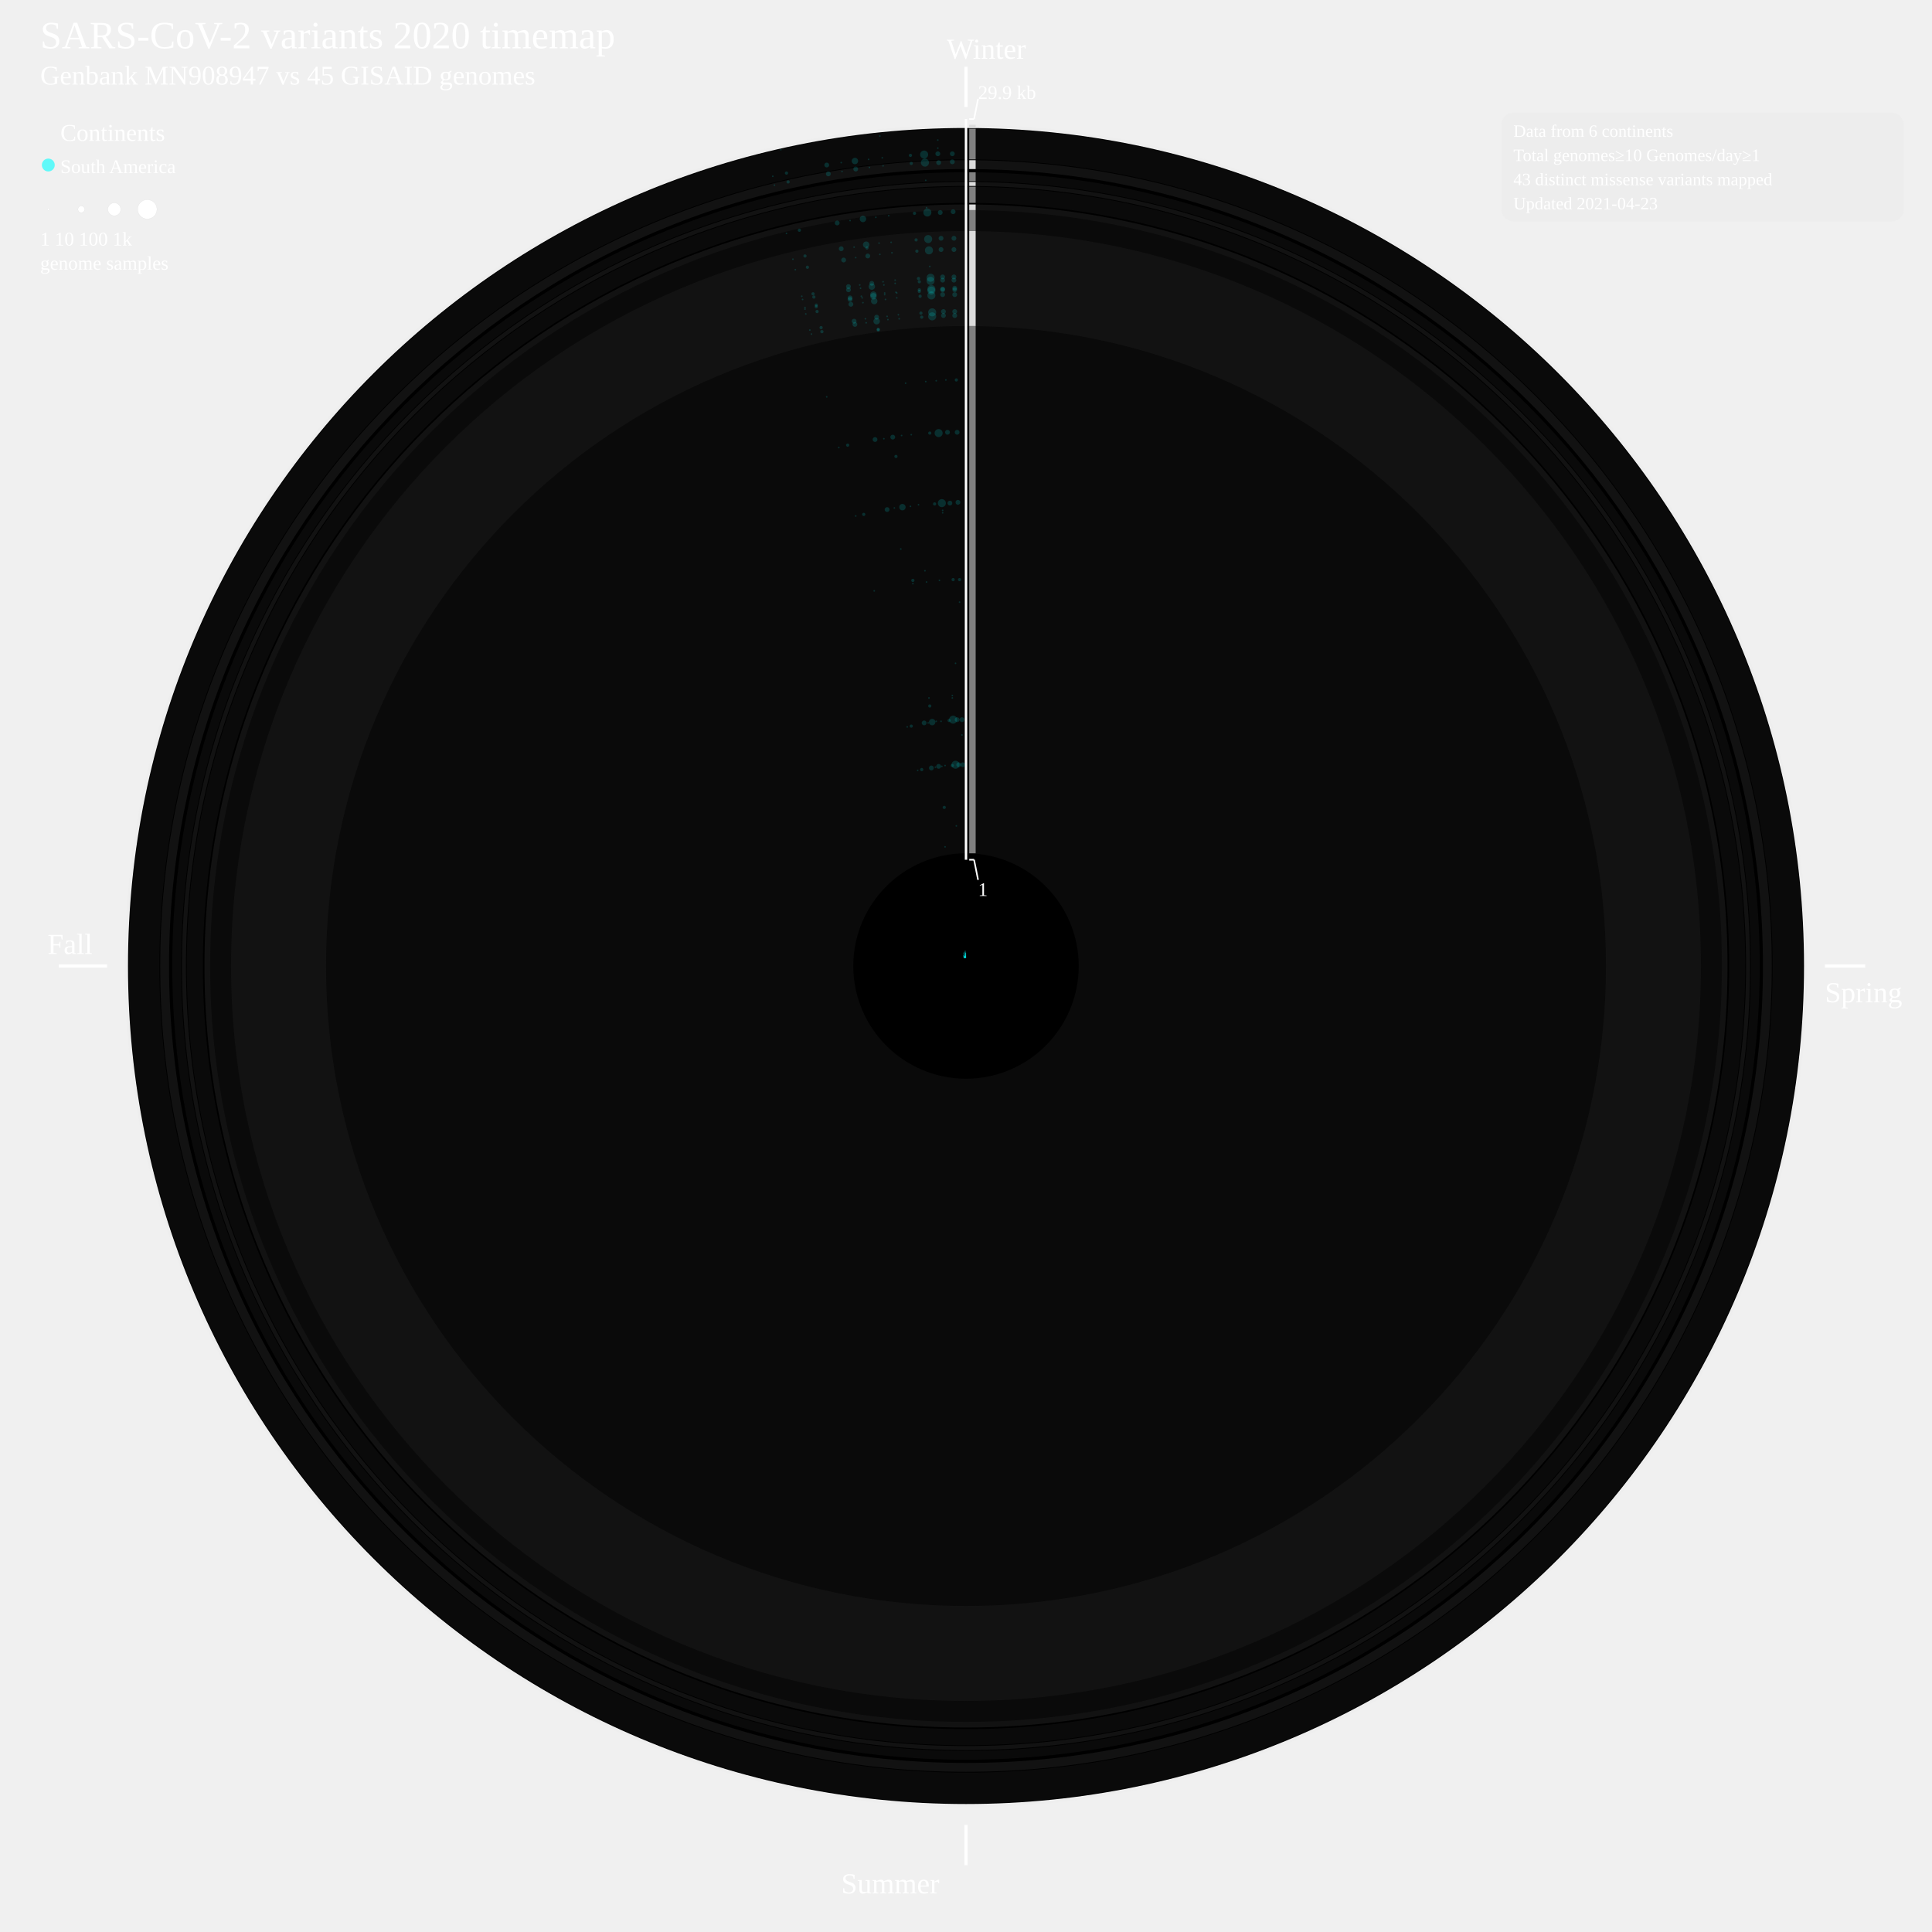
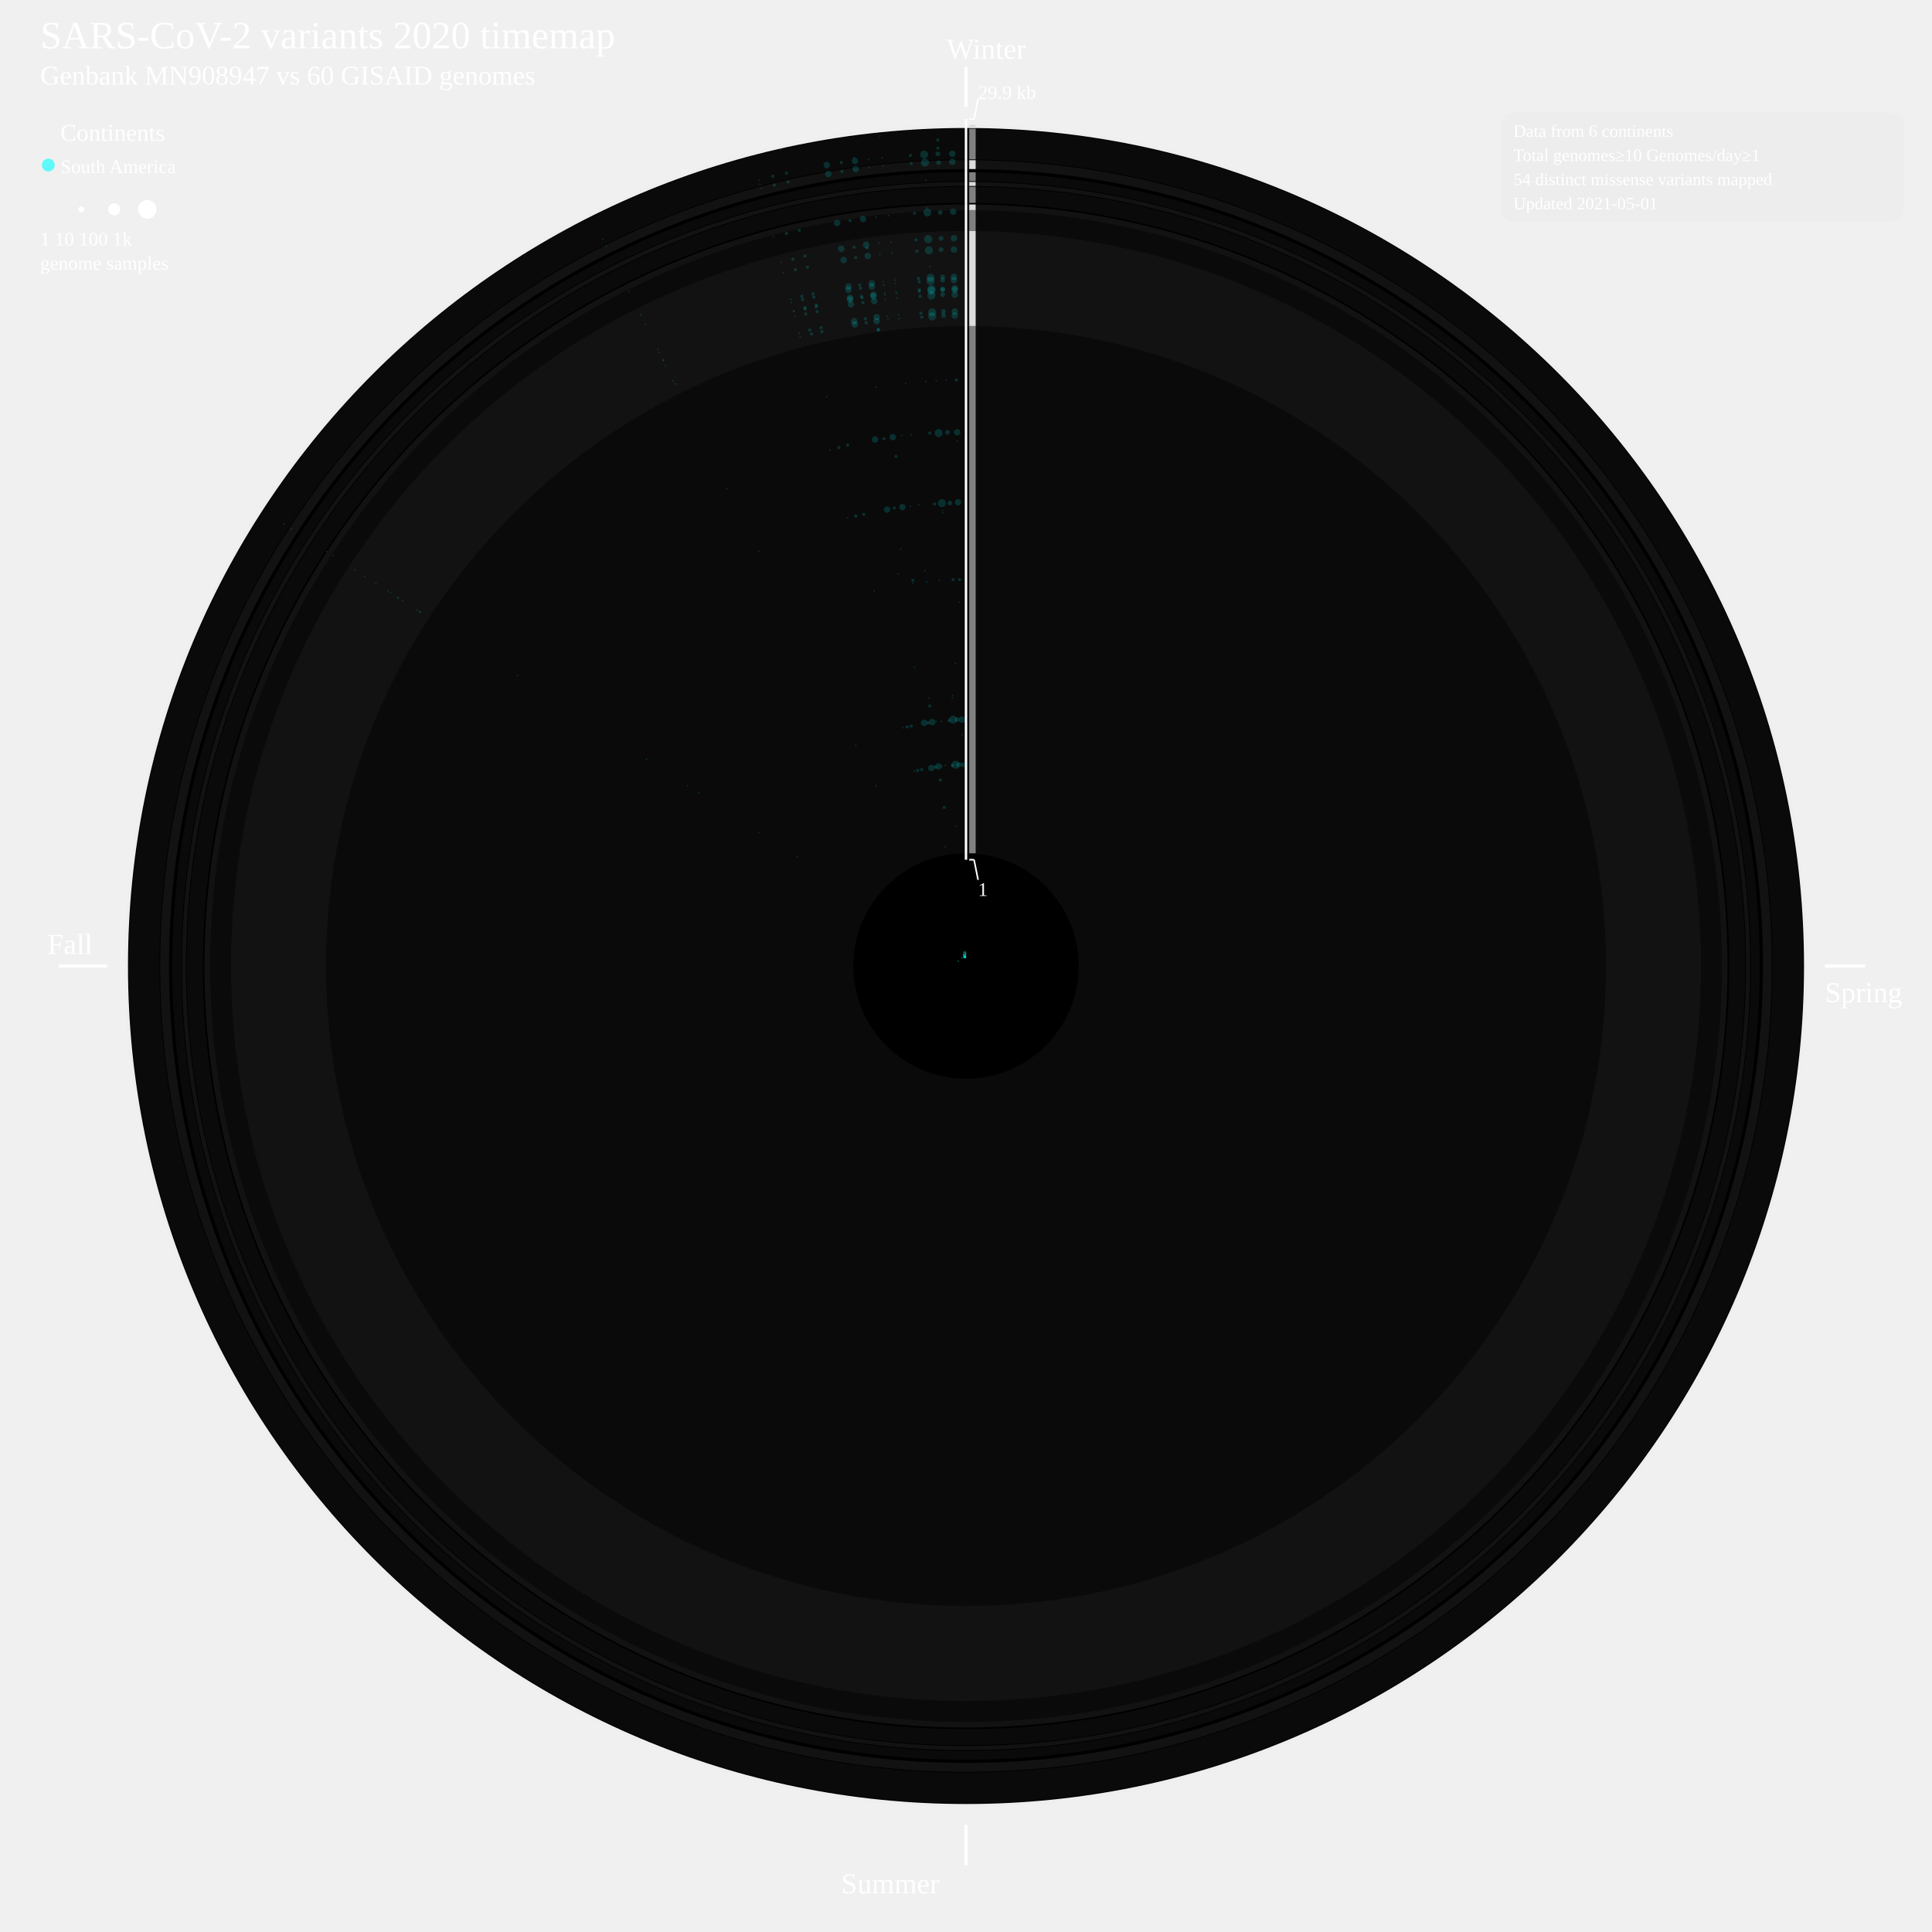
<svg xmlns="http://www.w3.org/2000/svg" width="2400" height="2400" style="background-color:black">
  <defs>
    <style type="text/css">
	.sb {
	stroke-width:0.8;
	stroke-opacity:50%;
	}
	.cv {
	stroke: none;
	fill-opacity:0.15;
	}
	a:link, a:visited {
	cursor: pointer;
	}
	a:hover, a:active {
	outline: dotted 2px yellow;
	}
	g:hover, g:active {
	outline: dotted 2px yellow;
	}
	</style>
  </defs>
  <circle cx="1200" cy="1200" r="1045" style="fill:gainsboro;stroke:black;stroke-width:0;fill-opacity:0.085;" />
  <circle cx="1200" cy="1200" r="1041" style="fill:black;stroke:black;stroke-width:0;fill-opacity:1;" />
  <circle cx="1200" cy="1200" r="1040" style="fill:grey;stroke:black;stroke-width:0;fill-opacity:0.085;" />
  <circle cx="1200" cy="1200" r="1002" style="fill:black;stroke:black;stroke-width:0;fill-opacity:1;" />
  <circle cx="1200" cy="1200" r="1001" style="fill:gainsboro;stroke:black;stroke-width:0;fill-opacity:0.085;" />
  <circle cx="1200" cy="1200" r="990" style="fill:black;stroke:black;stroke-width:0;fill-opacity:1;" />
  <circle cx="1200" cy="1200" r="986" style="fill:grey;stroke:black;stroke-width:0;fill-opacity:0.085;" />
  <circle cx="1200" cy="1200" r="975" style="fill:black;stroke:black;stroke-width:0;fill-opacity:1;" />
  <circle cx="1200" cy="1200" r="974" style="fill:gainsboro;stroke:black;stroke-width:0;fill-opacity:0.085;" />
  <circle cx="1200" cy="1200" r="969" style="fill:black;stroke:black;stroke-width:0;fill-opacity:1;" />
  <circle cx="1200" cy="1200" r="968" style="fill:grey;stroke:black;stroke-width:0;fill-opacity:0.085;" />
  <circle cx="1200" cy="1200" r="948" style="fill:black;stroke:black;stroke-width:0;fill-opacity:1;" />
  <circle cx="1200" cy="1200" r="946" style="fill:gainsboro;stroke:black;stroke-width:0;fill-opacity:0.085;" />
  <circle cx="1200" cy="1200" r="939" style="fill:black;stroke:black;stroke-width:0;fill-opacity:1;" />
  <circle cx="1200" cy="1200" r="939" style="fill:grey;stroke:black;stroke-width:0;fill-opacity:0.085;" />
  <circle cx="1200" cy="1200" r="913" style="fill:black;stroke:black;stroke-width:0;fill-opacity:1;" />
  <circle cx="1200" cy="1200" r="913" style="fill:gainsboro;stroke:black;stroke-width:0;fill-opacity:0.085;" />
  <circle cx="1200" cy="1200" r="795" style="fill:black;stroke:black;stroke-width:0;fill-opacity:1;" />
  <circle cx="1200" cy="1200" r="795" style="fill:grey;stroke:black;stroke-width:0;fill-opacity:0.085;" />
  <circle cx="1200" cy="1200" r="140" style="fill:black;stroke:black;stroke-width:0;fill-opacity:1;" />
  <a href="https://bcgsc.github.io/SARS2/">
    <text font-size="4.0em" x="50" y="60" fill="white">SARS-CoV-2 variants 2020 timemap</text>
  </a>
-   <text font-size="2.8em" x="50" y="105" fill="white">Genbank MN908947 vs 45 GISAID genomes</text>
+   <text font-size="2.8em" x="50" y="105" fill="white">Genbank MN908947 vs 60 GISAID genomes</text>
  <line x1="1200" y1="82.938" x2="1200" y2="132.938" style="stroke:white;stroke-width:4" />
  <text font-size="3.0em" x="1176" y="72.938" fill="white">Winter</text>
  <line x1="2267" y1="1200" x2="2317" y2="1200" style="stroke:white;stroke-width:4" />
  <text font-size="3.0em" x="2267" y="1245" fill="white">Spring</text>
  <line x1="1200" y1="2267" x2="1200" y2="2317" style="stroke:white;stroke-width:4" />
  <text font-size="3.0em" x="1045" y="2352" fill="white">Summer</text>
  <line x1="133" y1="1200" x2="73" y2="1200" style="stroke:white;stroke-width:4" />
  <text font-size="3.0em" x="59" y="1185" fill="white">Fall</text>
  <g>
    <line x1="1208" y1="1060" x2="1208" y2="405" style="stroke:grey;stroke-width:8" />
  </g>
  <g>
    <line x1="1208" y1="405" x2="1208" y2="287" style="stroke:gainsboro;stroke-width:8" />
  </g>
  <g>
    <line x1="1208" y1="287" x2="1208" y2="261" style="stroke:grey;stroke-width:8" />
  </g>
  <g>
    <line x1="1208" y1="261" x2="1208" y2="254" style="stroke:gainsboro;stroke-width:8" />
  </g>
  <g>
    <line x1="1208" y1="252" x2="1208" y2="232" style="stroke:grey;stroke-width:8" />
  </g>
  <g>
    <line x1="1208" y1="231" x2="1208" y2="226" style="stroke:gainsboro;stroke-width:8" />
  </g>
  <g>
    <line x1="1208" y1="225" x2="1208" y2="214" style="stroke:grey;stroke-width:8" />
  </g>
  <g>
    <line x1="1208" y1="210" x2="1208" y2="199" style="stroke:gainsboro;stroke-width:8" />
  </g>
  <g>
    <line x1="1208" y1="198" x2="1208" y2="160" style="stroke:grey;stroke-width:8" />
  </g>
  <g>
    <line x1="1208" y1="159" x2="1208" y2="155" style="stroke:gainsboro;stroke-width:8" />
  </g>
  <line x1="1200" y1="147.938" x2="1200" y2="1068" style="stroke:white;stroke-width:3" />
  <line x1="1204" y1="147.938" x2="1210" y2="147.938" style="stroke:white;stroke-width:2" />
  <line x1="1210" y1="147.938" x2="1215" y2="122.938" style="stroke:white;stroke-width:2" />
  <line x1="1204" y1="1068" x2="1210" y2="1068" style="stroke:white;stroke-width:2" />
  <line x1="1210" y1="1068" x2="1215" y2="1093" style="stroke:white;stroke-width:2" />
  <text font-size="2.0em" x="1215" y="122.938" fill="white">29.9 kb</text>
  <text font-size="2.0em" x="1215" y="1113" fill="white">1</text>
  <text font-size="2.5em" x="75" y="175" fill="white">Continents</text>
  <circle cx="60" cy="205" r="8" style="fill:cyan;stroke:black;stroke-width:0;fill-opacity:0.6;" />
  <text font-size="2.0em" x="75" y="215" fill="white">South America</text>
  <circle cx="60" cy="260" r="1.204" style="fill:white;stroke:lightgrey;stroke-width:0.2;" />
  <circle cx="101" cy="260" r="4.166" style="fill:white;stroke:lightgrey;stroke-width:0.2;" />
  <circle cx="142" cy="260" r="8.017" style="fill:white;stroke:lightgrey;stroke-width:0.2;" />
  <circle cx="183" cy="260" r="12.002" style="fill:white;stroke:lightgrey;stroke-width:0.2;" />
  <text font-size="2.0em" x="50" y="305" fill="white">1      10        100        1k</text>
  <text font-size="2.0em" x="50" y="335" fill="white">genome samples</text>
  <g>
-     <line x1="1197.6" y1="1190.3" x2="1197.0" y2="1187.9" style="stroke:cyan;" class="sb" />
-   </g>
-   <g>
-     <circle cx="1140" cy="957" r="1" style="fill:cyan;" class="cv" />
-   </g>
-   <g>
-     <circle cx="1127" cy="903" r="1" style="fill:cyan;" class="cv" />
+     <line x1="1191.6" y1="1194.6" x2="1189.6" y2="1193.3" style="stroke:cyan;" class="sb" />
+   </g>
+   <g>
+     <circle cx="990" cy="1064" r="1" style="fill:cyan;" class="cv" />
+   </g>
+   <g>
+     <circle cx="943" cy="1034" r="1" style="fill:cyan;" class="cv" />
+   </g>
+   <g>
+     <circle cx="868" cy="985" r="1" style="fill:cyan;" class="cv" />
+   </g>
+   <g>
+     <circle cx="854" cy="976" r="1" style="fill:cyan;" class="cv" />
+   </g>
+   <g>
+     <circle cx="803" cy="943" r="1" style="fill:cyan;" class="cv" />
+   </g>
+   <g>
+     <circle cx="643" cy="839" r="1" style="fill:cyan;" class="cv" />
+   </g>
+   <g>
+     <circle cx="522" cy="760" r="1" style="fill:cyan;" class="cv" />
+   </g>
+   <g>
+     <circle cx="521" cy="760" r="1" style="fill:cyan;" class="cv" />
+   </g>
+   <g>
+     <circle cx="518" cy="758" r="1" style="fill:cyan;" class="cv" />
+   </g>
+   <g>
+     <circle cx="500" cy="746" r="1" style="fill:cyan;" class="cv" />
+   </g>
+   <g>
+     <circle cx="495" cy="743" r="1" style="fill:cyan;" class="cv" />
+   </g>
+   <g>
+     <circle cx="494" cy="742" r="1" style="fill:cyan;" class="cv" />
+   </g>
+   <g>
+     <circle cx="485" cy="736" r="1" style="fill:cyan;" class="cv" />
+   </g>
+   <g>
+     <circle cx="482" cy="734" r="1" style="fill:cyan;" class="cv" />
+   </g>
+   <g>
+     <circle cx="467" cy="725" r="1" style="fill:cyan;" class="cv" />
+   </g>
+   <g>
+     <circle cx="453" cy="716" r="1" style="fill:cyan;" class="cv" />
+   </g>
+   <g>
+     <circle cx="441" cy="708" r="1" style="fill:cyan;" class="cv" />
+   </g>
+   <g>
+     <circle cx="414" cy="690" r="1" style="fill:cyan;" class="cv" />
+   </g>
+   <g>
+     <circle cx="406" cy="685" r="1" style="fill:cyan;" class="cv" />
+   </g>
+   <g>
+     <circle cx="362" cy="657" r="1" style="fill:cyan;" class="cv" />
+   </g>
+   <g>
+     <circle cx="353" cy="651" r="1" style="fill:cyan;" class="cv" />
+   </g>
+   <g>
+     <line x1="1195.5" y1="1191.1" x2="1194.5" y2="1188.9" style="stroke:cyan;" class="sb" />
+   </g>
+   <g>
+     <circle cx="1088" cy="976" r="1" style="fill:cyan;" class="cv" />
+   </g>
+   <g>
+     <circle cx="1063" cy="926" r="1" style="fill:cyan;" class="cv" />
+   </g>
+   <g>
+     <circle cx="943" cy="685" r="1" style="fill:cyan;" class="cv" />
+   </g>
+   <g>
+     <circle cx="903" cy="607" r="1" style="fill:cyan;" class="cv" />
+   </g>
+   <g>
+     <circle cx="839" cy="477" r="1" style="fill:cyan;" class="cv" />
+   </g>
+   <g>
+     <circle cx="836" cy="473" r="1" style="fill:cyan;" class="cv" />
+   </g>
+   <g>
+     <circle cx="827" cy="454" r="1" style="fill:cyan;" class="cv" />
+   </g>
+   <g>
+     <circle cx="824" cy="448" r="1" style="fill:cyan;" class="cv" />
+   </g>
+   <g>
+     <circle cx="824" cy="447" r="1" style="fill:cyan;" class="cv" />
+   </g>
+   <g>
+     <circle cx="819" cy="438" r="1" style="fill:cyan;" class="cv" />
+   </g>
+   <g>
+     <circle cx="817" cy="434" r="1" style="fill:cyan;" class="cv" />
+   </g>
+   <g>
+     <circle cx="802" cy="403" r="1" style="fill:cyan;" class="cv" />
+   </g>
+   <g>
+     <circle cx="796" cy="391" r="1" style="fill:cyan;" class="cv" />
+   </g>
+   <g>
+     <circle cx="781" cy="362" r="1" style="fill:cyan;" class="cv" />
+   </g>
+   <g>
+     <circle cx="753" cy="306" r="1" style="fill:cyan;" class="cv" />
+   </g>
+   <g>
+     <circle cx="749" cy="297" r="1" style="fill:cyan;" class="cv" />
+   </g>
+   <g>
+     <line x1="1197.5" y1="1190.3" x2="1196.8" y2="1188.0" style="stroke:cyan;" class="sb" />
+   </g>
+   <g>
+     <circle cx="1136" cy="958" r="1" style="fill:cyan;" class="cv" />
+   </g>
+   <g>
+     <circle cx="1122" cy="904" r="1" style="fill:cyan;" class="cv" />
+   </g>
+   <g>
+     <circle cx="1053" cy="643" r="1" style="fill:cyan;" class="cv" />
+   </g>
+   <g>
+     <circle cx="1031" cy="559" r="1" style="fill:cyan;" class="cv" />
+   </g>
+   <g>
+     <circle cx="994" cy="418" r="1" style="fill:cyan;" class="cv" />
+   </g>
+   <g>
+     <circle cx="993" cy="414" r="1" style="fill:cyan;" class="cv" />
+   </g>
+   <g>
+     <circle cx="988" cy="393" r="1" style="fill:cyan;" class="cv" />
+   </g>
+   <g>
+     <circle cx="986" cy="387" r="1" style="fill:cyan;" class="cv" />
+   </g>
+   <g>
+     <circle cx="986" cy="386" r="1" style="fill:cyan;" class="cv" />
+   </g>
+   <g>
+     <circle cx="983" cy="376" r="1" style="fill:cyan;" class="cv" />
+   </g>
+   <g>
+     <circle cx="982" cy="372" r="1" style="fill:cyan;" class="cv" />
+   </g>
+   <g>
+     <circle cx="973" cy="339" r="1" style="fill:cyan;" class="cv" />
+   </g>
+   <g>
+     <circle cx="970" cy="326" r="1" style="fill:cyan;" class="cv" />
+   </g>
+   <g>
+     <circle cx="961" cy="294" r="1" style="fill:cyan;" class="cv" />
+   </g>
+   <g>
+     <circle cx="946" cy="234" r="1" style="fill:cyan;" class="cv" />
+   </g>
+   <g>
+     <circle cx="944" cy="229" r="1" style="fill:cyan;" class="cv" />
+   </g>
+   <g>
+     <circle cx="943" cy="224" r="1" style="fill:cyan;" class="cv" />
+   </g>
+   <g>
+     <line x1="1197.6" y1="1190.3" x2="1196.5" y2="1185.6" style="stroke:cyan;" class="sb" />
+   </g>
+   <g>
+     <circle cx="1140" cy="957" r="2" style="fill:cyan;" class="cv" />
+   </g>
+   <g>
+     <circle cx="1127" cy="903" r="2" style="fill:cyan;" class="cv" />
  </g>
  <g>
    <circle cx="1086" cy="734" r="1" style="fill:cyan;" class="cv" />
  </g>
  <g>
-     <circle cx="1063" cy="641" r="1" style="fill:cyan;" class="cv" />
-   </g>
-   <g>
-     <circle cx="1042" cy="556" r="1" style="fill:cyan;" class="cv" />
+     <circle cx="1063" cy="641" r="2" style="fill:cyan;" class="cv" />
+   </g>
+   <g>
+     <circle cx="1042" cy="556" r="2" style="fill:cyan;" class="cv" />
  </g>
  <g>
    <circle cx="1027" cy="493" r="1" style="fill:cyan;" class="cv" />
  </g>
  <g>
-     <circle cx="1008" cy="415" r="1" style="fill:cyan;" class="cv" />
-   </g>
-   <g>
-     <circle cx="1006" cy="410" r="1" style="fill:cyan;" class="cv" />
-   </g>
-   <g>
-     <circle cx="1001" cy="390" r="1" style="fill:cyan;" class="cv" />
-   </g>
-   <g>
-     <circle cx="1000" cy="384" r="1" style="fill:cyan;" class="cv" />
-   </g>
-   <g>
-     <circle cx="1000" cy="382" r="1" style="fill:cyan;" class="cv" />
-   </g>
-   <g>
-     <circle cx="997" cy="372" r="1" style="fill:cyan;" class="cv" />
-   </g>
-   <g>
-     <circle cx="996" cy="368" r="1" style="fill:cyan;" class="cv" />
-   </g>
-   <g>
-     <circle cx="988" cy="335" r="1" style="fill:cyan;" class="cv" />
-   </g>
-   <g>
-     <circle cx="985" cy="322" r="1" style="fill:cyan;" class="cv" />
-   </g>
-   <g>
-     <circle cx="977" cy="290" r="1" style="fill:cyan;" class="cv" />
-   </g>
-   <g>
-     <circle cx="962" cy="230" r="1" style="fill:cyan;" class="cv" />
-   </g>
-   <g>
-     <circle cx="960" cy="219" r="1" style="fill:cyan;" class="cv" />
-   </g>
-   <g>
-     <line x1="1197.8" y1="1190.2" x2="1196.9" y2="1186.5" style="stroke:cyan;" class="sb" />
+     <circle cx="1008" cy="415" r="2" style="fill:cyan;" class="cv" />
+   </g>
+   <g>
+     <circle cx="1006" cy="410" r="2" style="fill:cyan;" class="cv" />
+   </g>
+   <g>
+     <circle cx="1001" cy="390" r="2" style="fill:cyan;" class="cv" />
+   </g>
+   <g>
+     <circle cx="1000" cy="384" r="2" style="fill:cyan;" class="cv" />
+   </g>
+   <g>
+     <circle cx="1000" cy="382" r="2" style="fill:cyan;" class="cv" />
+   </g>
+   <g>
+     <circle cx="997" cy="372" r="2" style="fill:cyan;" class="cv" />
+   </g>
+   <g>
+     <circle cx="996" cy="368" r="2" style="fill:cyan;" class="cv" />
+   </g>
+   <g>
+     <circle cx="988" cy="335" r="2" style="fill:cyan;" class="cv" />
+   </g>
+   <g>
+     <circle cx="985" cy="322" r="2" style="fill:cyan;" class="cv" />
+   </g>
+   <g>
+     <circle cx="977" cy="290" r="2" style="fill:cyan;" class="cv" />
+   </g>
+   <g>
+     <circle cx="962" cy="230" r="2" style="fill:cyan;" class="cv" />
+   </g>
+   <g>
+     <circle cx="960" cy="219" r="2" style="fill:cyan;" class="cv" />
+   </g>
+   <g>
+     <line x1="1197.8" y1="1190.2" x2="1196.7" y2="1185.6" style="stroke:cyan;" class="sb" />
  </g>
  <g>
    <circle cx="1145" cy="956" r="2" style="fill:cyan;" class="cv" />
  </g>
  <g>
    <circle cx="1132" cy="902" r="2" style="fill:cyan;" class="cv" />
  </g>
  <g>
    <circle cx="1073" cy="639" r="2" style="fill:cyan;" class="cv" />
  </g>
  <g>
    <circle cx="1053" cy="553" r="2" style="fill:cyan;" class="cv" />
  </g>
  <g>
    <circle cx="1021" cy="412" r="2" style="fill:cyan;" class="cv" />
  </g>
  <g>
    <circle cx="1020" cy="407" r="2" style="fill:cyan;" class="cv" />
  </g>
  <g>
    <circle cx="1015" cy="387" r="2" style="fill:cyan;" class="cv" />
  </g>
  <g>
    <circle cx="1014" cy="381" r="2" style="fill:cyan;" class="cv" />
  </g>
  <g>
    <circle cx="1014" cy="379" r="2" style="fill:cyan;" class="cv" />
  </g>
  <g>
    <circle cx="1011" cy="369" r="2" style="fill:cyan;" class="cv" />
  </g>
  <g>
    <circle cx="1010" cy="365" r="2" style="fill:cyan;" class="cv" />
  </g>
  <g>
    <circle cx="1003" cy="332" r="2" style="fill:cyan;" class="cv" />
  </g>
  <g>
    <circle cx="1000" cy="318" r="2" style="fill:cyan;" class="cv" />
  </g>
  <g>
    <circle cx="993" cy="286" r="2" style="fill:cyan;" class="cv" />
  </g>
  <g>
    <circle cx="979" cy="226" r="2" style="fill:cyan;" class="cv" />
  </g>
  <g>
    <circle cx="977" cy="215" r="2" style="fill:cyan;" class="cv" />
  </g>
  <g>
    <circle cx="970" cy="186" r="1" style="fill:cyan;" class="cv" />
  </g>
  <g>
-     <line x1="1198.3" y1="1190.1" x2="1197.2" y2="1184.0" style="stroke:cyan;" class="sb" />
+     <line x1="1198.3" y1="1190.1" x2="1197.1" y2="1183.0" style="stroke:cyan;" class="sb" />
  </g>
  <g>
    <circle cx="1174" cy="1052" r="1" style="fill:cyan;" class="cv" />
  </g>
  <g>
-     <circle cx="1157" cy="954" r="3" style="fill:cyan;" class="cv" />
-   </g>
-   <g>
-     <circle cx="1148" cy="898" r="3" style="fill:cyan;" class="cv" />
-   </g>
-   <g>
-     <circle cx="1102" cy="633" r="3" style="fill:cyan;" class="cv" />
-   </g>
-   <g>
-     <circle cx="1087" cy="546" r="3" style="fill:cyan;" class="cv" />
-   </g>
-   <g>
-     <circle cx="1062" cy="403" r="3" style="fill:cyan;" class="cv" />
-   </g>
-   <g>
-     <circle cx="1061" cy="399" r="3" style="fill:cyan;" class="cv" />
-   </g>
-   <g>
-     <circle cx="1057" cy="378" r="3" style="fill:cyan;" class="cv" />
-   </g>
-   <g>
-     <circle cx="1056" cy="372" r="3" style="fill:cyan;" class="cv" />
-   </g>
-   <g>
-     <circle cx="1056" cy="370" r="3" style="fill:cyan;" class="cv" />
-   </g>
-   <g>
-     <circle cx="1054" cy="360" r="3" style="fill:cyan;" class="cv" />
-   </g>
-   <g>
-     <circle cx="1054" cy="356" r="3" style="fill:cyan;" class="cv" />
-   </g>
-   <g>
-     <circle cx="1048" cy="323" r="3" style="fill:cyan;" class="cv" />
-   </g>
-   <g>
-     <circle cx="1045" cy="309" r="3" style="fill:cyan;" class="cv" />
-   </g>
-   <g>
-     <circle cx="1040" cy="277" r="3" style="fill:cyan;" class="cv" />
-   </g>
-   <g>
-     <circle cx="1029" cy="216" r="3" style="fill:cyan;" class="cv" />
-   </g>
-   <g>
-     <circle cx="1027" cy="205" r="3" style="fill:cyan;" class="cv" />
-   </g>
-   <g>
-     <line x1="1198.5" y1="1190.1" x2="1198.1" y2="1187.7" style="stroke:cyan;" class="sb" />
-   </g>
-   <g>
-     <circle cx="1162" cy="953" r="1" style="fill:cyan;" class="cv" />
-   </g>
-   <g>
-     <circle cx="1153" cy="898" r="1" style="fill:cyan;" class="cv" />
+     <circle cx="1157" cy="954" r="4" style="fill:cyan;" class="cv" />
+   </g>
+   <g>
+     <circle cx="1148" cy="898" r="4" style="fill:cyan;" class="cv" />
+   </g>
+   <g>
+     <circle cx="1136" cy="829" r="1" style="fill:cyan;" class="cv" />
+   </g>
+   <g>
+     <circle cx="1116" cy="713" r="1" style="fill:cyan;" class="cv" />
+   </g>
+   <g>
+     <circle cx="1102" cy="633" r="4" style="fill:cyan;" class="cv" />
+   </g>
+   <g>
+     <circle cx="1087" cy="546" r="4" style="fill:cyan;" class="cv" />
+   </g>
+   <g>
+     <circle cx="1062" cy="403" r="4" style="fill:cyan;" class="cv" />
+   </g>
+   <g>
+     <circle cx="1061" cy="399" r="4" style="fill:cyan;" class="cv" />
+   </g>
+   <g>
+     <circle cx="1057" cy="378" r="4" style="fill:cyan;" class="cv" />
+   </g>
+   <g>
+     <circle cx="1056" cy="372" r="4" style="fill:cyan;" class="cv" />
+   </g>
+   <g>
+     <circle cx="1056" cy="370" r="4" style="fill:cyan;" class="cv" />
+   </g>
+   <g>
+     <circle cx="1054" cy="360" r="4" style="fill:cyan;" class="cv" />
+   </g>
+   <g>
+     <circle cx="1054" cy="356" r="4" style="fill:cyan;" class="cv" />
+   </g>
+   <g>
+     <circle cx="1048" cy="323" r="4" style="fill:cyan;" class="cv" />
+   </g>
+   <g>
+     <circle cx="1045" cy="309" r="4" style="fill:cyan;" class="cv" />
+   </g>
+   <g>
+     <circle cx="1040" cy="277" r="4" style="fill:cyan;" class="cv" />
+   </g>
+   <g>
+     <circle cx="1029" cy="216" r="4" style="fill:cyan;" class="cv" />
+   </g>
+   <g>
+     <circle cx="1027" cy="205" r="4" style="fill:cyan;" class="cv" />
+   </g>
+   <g>
+     <line x1="1198.5" y1="1190.1" x2="1197.7" y2="1185.4" style="stroke:cyan;" class="sb" />
+   </g>
+   <g>
+     <circle cx="1162" cy="953" r="2" style="fill:cyan;" class="cv" />
+   </g>
+   <g>
+     <circle cx="1153" cy="898" r="2" style="fill:cyan;" class="cv" />
  </g>
  <g>
    <circle cx="1119" cy="682" r="1" style="fill:cyan;" class="cv" />
  </g>
  <g>
-     <circle cx="1111" cy="631" r="1" style="fill:cyan;" class="cv" />
-   </g>
-   <g>
-     <circle cx="1098" cy="545" r="1" style="fill:cyan;" class="cv" />
-   </g>
-   <g>
-     <circle cx="1076" cy="401" r="1" style="fill:cyan;" class="cv" />
-   </g>
-   <g>
-     <circle cx="1075" cy="396" r="1" style="fill:cyan;" class="cv" />
-   </g>
-   <g>
-     <circle cx="1072" cy="376" r="1" style="fill:cyan;" class="cv" />
-   </g>
-   <g>
-     <circle cx="1071" cy="370" r="1" style="fill:cyan;" class="cv" />
-   </g>
-   <g>
-     <circle cx="1070" cy="368" r="1" style="fill:cyan;" class="cv" />
-   </g>
-   <g>
-     <circle cx="1069" cy="358" r="1" style="fill:cyan;" class="cv" />
-   </g>
-   <g>
-     <circle cx="1068" cy="354" r="1" style="fill:cyan;" class="cv" />
-   </g>
-   <g>
-     <circle cx="1063" cy="320" r="1" style="fill:cyan;" class="cv" />
-   </g>
-   <g>
-     <circle cx="1061" cy="307" r="1" style="fill:cyan;" class="cv" />
-   </g>
-   <g>
-     <circle cx="1056" cy="274" r="1" style="fill:cyan;" class="cv" />
-   </g>
-   <g>
-     <circle cx="1046" cy="213" r="1" style="fill:cyan;" class="cv" />
-   </g>
-   <g>
-     <circle cx="1045" cy="202" r="1" style="fill:cyan;" class="cv" />
-   </g>
-   <g>
-     <line x1="1198.6" y1="1190.1" x2="1197.6" y2="1182.5" style="stroke:cyan;" class="sb" />
+     <circle cx="1111" cy="631" r="2" style="fill:cyan;" class="cv" />
+   </g>
+   <g>
+     <circle cx="1098" cy="545" r="2" style="fill:cyan;" class="cv" />
+   </g>
+   <g>
+     <circle cx="1088" cy="481" r="1" style="fill:cyan;" class="cv" />
+   </g>
+   <g>
+     <circle cx="1076" cy="401" r="2" style="fill:cyan;" class="cv" />
+   </g>
+   <g>
+     <circle cx="1075" cy="396" r="2" style="fill:cyan;" class="cv" />
+   </g>
+   <g>
+     <circle cx="1072" cy="376" r="2" style="fill:cyan;" class="cv" />
+   </g>
+   <g>
+     <circle cx="1071" cy="370" r="2" style="fill:cyan;" class="cv" />
+   </g>
+   <g>
+     <circle cx="1070" cy="368" r="2" style="fill:cyan;" class="cv" />
+   </g>
+   <g>
+     <circle cx="1069" cy="358" r="2" style="fill:cyan;" class="cv" />
+   </g>
+   <g>
+     <circle cx="1068" cy="354" r="2" style="fill:cyan;" class="cv" />
+   </g>
+   <g>
+     <circle cx="1063" cy="320" r="2" style="fill:cyan;" class="cv" />
+   </g>
+   <g>
+     <circle cx="1061" cy="307" r="2" style="fill:cyan;" class="cv" />
+   </g>
+   <g>
+     <circle cx="1056" cy="274" r="2" style="fill:cyan;" class="cv" />
+   </g>
+   <g>
+     <circle cx="1046" cy="213" r="2" style="fill:cyan;" class="cv" />
+   </g>
+   <g>
+     <circle cx="1045" cy="202" r="2" style="fill:cyan;" class="cv" />
+   </g>
+   <g>
+     <line x1="1198.6" y1="1190.1" x2="1197.4" y2="1181.5" style="stroke:cyan;" class="sb" />
  </g>
  <g>
    <circle cx="1173" cy="1003" r="2" style="fill:cyan;" class="cv" />
  </g>
  <g>
-     <circle cx="1166" cy="952" r="3" style="fill:cyan;" class="cv" />
+     <circle cx="1168" cy="969" r="2" style="fill:cyan;" class="cv" />
+   </g>
+   <g>
+     <circle cx="1166" cy="952" r="4" style="fill:cyan;" class="cv" />
  </g>
  <g>
    <circle cx="1158" cy="897" r="4" style="fill:cyan;" class="cv" />
  </g>
  <g>
    <circle cx="1155" cy="877" r="2" style="fill:cyan;" class="cv" />
  </g>
  <g>
    <circle cx="1154" cy="867" r="1" style="fill:cyan;" class="cv" />
  </g>
  <g>
    <circle cx="1134" cy="725" r="1" style="fill:cyan;" class="cv" />
  </g>
  <g>
    <circle cx="1134" cy="721" r="2" style="fill:cyan;" class="cv" />
  </g>
  <g>
    <circle cx="1121" cy="630" r="4" style="fill:cyan;" class="cv" />
  </g>
  <g>
    <circle cx="1113" cy="567" r="2" style="fill:cyan;" class="cv" />
  </g>
  <g>
-     <circle cx="1109" cy="543" r="3" style="fill:cyan;" class="cv" />
+     <circle cx="1109" cy="543" r="4" style="fill:cyan;" class="cv" />
  </g>
  <g>
    <circle cx="1091" cy="410" r="2" style="fill:cyan;" class="cv" />
  </g>
  <g>
    <circle cx="1091" cy="409" r="2" style="fill:cyan;" class="cv" />
  </g>
  <g>
    <circle cx="1089" cy="399" r="4" style="fill:cyan;" class="cv" />
  </g>
  <g>
-     <circle cx="1089" cy="394" r="3" style="fill:cyan;" class="cv" />
+     <circle cx="1089" cy="394" r="4" style="fill:cyan;" class="cv" />
  </g>
  <g>
    <circle cx="1086" cy="374" r="4" style="fill:cyan;" class="cv" />
  </g>
  <g>
    <circle cx="1085" cy="368" r="4" style="fill:cyan;" class="cv" />
  </g>
  <g>
    <circle cx="1085" cy="366" r="4" style="fill:cyan;" class="cv" />
  </g>
  <g>
    <circle cx="1083" cy="356" r="4" style="fill:cyan;" class="cv" />
  </g>
  <g>
-     <circle cx="1083" cy="352" r="3" style="fill:cyan;" class="cv" />
-   </g>
-   <g>
-     <circle cx="1078" cy="318" r="3" style="fill:cyan;" class="cv" />
+     <circle cx="1083" cy="352" r="4" style="fill:cyan;" class="cv" />
+   </g>
+   <g>
+     <circle cx="1078" cy="318" r="4" style="fill:cyan;" class="cv" />
  </g>
  <g>
    <circle cx="1077" cy="308" r="2" style="fill:cyan;" class="cv" />
  </g>
  <g>
    <circle cx="1076" cy="304" r="4" style="fill:cyan;" class="cv" />
  </g>
  <g>
    <circle cx="1072" cy="272" r="4" style="fill:cyan;" class="cv" />
  </g>
  <g>
-     <circle cx="1063" cy="210" r="3" style="fill:cyan;" class="cv" />
+     <circle cx="1063" cy="210" r="4" style="fill:cyan;" class="cv" />
  </g>
  <g>
    <circle cx="1062" cy="200" r="4" style="fill:cyan;" class="cv" />
  </g>
  <g>
+     <circle cx="1061" cy="196" r="1" style="fill:cyan;" class="cv" />
+   </g>
+   <g>
+     <circle cx="1057" cy="165" r="1" style="fill:cyan;" class="cv" />
+   </g>
+   <g>
    <line x1="1198.8" y1="1190.1" x2="1198.5" y2="1187.7" style="stroke:cyan;" class="sb" />
  </g>
  <g>
    <circle cx="1170" cy="952" r="1" style="fill:cyan;" class="cv" />
  </g>
  <g>
    <circle cx="1163" cy="896" r="1" style="fill:cyan;" class="cv" />
  </g>
  <g>
    <circle cx="1131" cy="629" r="1" style="fill:cyan;" class="cv" />
  </g>
  <g>
    <circle cx="1120" cy="541" r="1" style="fill:cyan;" class="cv" />
  </g>
  <g>
    <circle cx="1103" cy="397" r="1" style="fill:cyan;" class="cv" />
  </g>
  <g>
    <circle cx="1102" cy="393" r="1" style="fill:cyan;" class="cv" />
  </g>
  <g>
    <circle cx="1100" cy="372" r="1" style="fill:cyan;" class="cv" />
  </g>
  <g>
    <circle cx="1099" cy="366" r="1" style="fill:cyan;" class="cv" />
  </g>
  <g>
    <circle cx="1099" cy="364" r="1" style="fill:cyan;" class="cv" />
  </g>
  <g>
    <circle cx="1098" cy="354" r="1" style="fill:cyan;" class="cv" />
  </g>
  <g>
    <circle cx="1097" cy="350" r="1" style="fill:cyan;" class="cv" />
  </g>
  <g>
    <circle cx="1093" cy="316" r="1" style="fill:cyan;" class="cv" />
  </g>
  <g>
    <circle cx="1092" cy="302" r="1" style="fill:cyan;" class="cv" />
  </g>
  <g>
    <circle cx="1088" cy="270" r="1" style="fill:cyan;" class="cv" />
  </g>
  <g>
    <circle cx="1080" cy="208" r="1" style="fill:cyan;" class="cv" />
  </g>
  <g>
    <circle cx="1079" cy="198" r="1" style="fill:cyan;" class="cv" />
  </g>
  <g>
    <line x1="1199.0" y1="1190.1" x2="1198.7" y2="1187.7" style="stroke:cyan;" class="sb" />
  </g>
  <g>
    <circle cx="1174" cy="951" r="1" style="fill:cyan;" class="cv" />
  </g>
  <g>
    <circle cx="1169" cy="896" r="1" style="fill:cyan;" class="cv" />
  </g>
  <g>
    <circle cx="1151" cy="723" r="1" style="fill:cyan;" class="cv" />
  </g>
  <g>
    <circle cx="1149" cy="709" r="1" style="fill:cyan;" class="cv" />
  </g>
  <g>
    <circle cx="1141" cy="627" r="1" style="fill:cyan;" class="cv" />
  </g>
  <g>
    <circle cx="1132" cy="540" r="1" style="fill:cyan;" class="cv" />
  </g>
  <g>
    <circle cx="1125" cy="476" r="1" style="fill:cyan;" class="cv" />
  </g>
  <g>
    <circle cx="1117" cy="396" r="1" style="fill:cyan;" class="cv" />
  </g>
  <g>
    <circle cx="1116" cy="391" r="1" style="fill:cyan;" class="cv" />
  </g>
  <g>
    <circle cx="1114" cy="370" r="1" style="fill:cyan;" class="cv" />
  </g>
  <g>
    <circle cx="1114" cy="364" r="1" style="fill:cyan;" class="cv" />
  </g>
  <g>
    <circle cx="1113" cy="363" r="1" style="fill:cyan;" class="cv" />
  </g>
  <g>
    <circle cx="1112" cy="352" r="1" style="fill:cyan;" class="cv" />
  </g>
  <g>
    <circle cx="1112" cy="348" r="1" style="fill:cyan;" class="cv" />
  </g>
  <g>
    <circle cx="1108" cy="314" r="1" style="fill:cyan;" class="cv" />
  </g>
  <g>
    <circle cx="1107" cy="301" r="1" style="fill:cyan;" class="cv" />
  </g>
  <g>
    <circle cx="1104" cy="268" r="1" style="fill:cyan;" class="cv" />
  </g>
  <g>
    <circle cx="1097" cy="206" r="1" style="fill:cyan;" class="cv" />
  </g>
  <g>
    <circle cx="1096" cy="196" r="1" style="fill:cyan;" class="cv" />
  </g>
  <g>
    <circle cx="1093" cy="169" r="1" style="fill:cyan;" class="cv" />
  </g>
  <g>
    <line x1="1199.3" y1="1190.0" x2="1199.1" y2="1186.2" style="stroke:cyan;" class="sb" />
  </g>
  <g>
    <circle cx="1188" cy="1026" r="1" style="fill:cyan;" class="cv" />
  </g>
  <g>
    <circle cx="1183" cy="951" r="2" style="fill:cyan;" class="cv" />
  </g>
  <g>
    <circle cx="1179" cy="895" r="2" style="fill:cyan;" class="cv" />
  </g>
  <g>
    <circle cx="1167" cy="721" r="1" style="fill:cyan;" class="cv" />
  </g>
  <g>
    <circle cx="1161" cy="626" r="2" style="fill:cyan;" class="cv" />
  </g>
  <g>
    <circle cx="1155" cy="538" r="2" style="fill:cyan;" class="cv" />
  </g>
  <g>
    <circle cx="1150" cy="474" r="1" style="fill:cyan;" class="cv" />
  </g>
  <g>
    <circle cx="1145" cy="394" r="2" style="fill:cyan;" class="cv" />
  </g>
  <g>
    <circle cx="1144" cy="389" r="2" style="fill:cyan;" class="cv" />
  </g>
  <g>
    <circle cx="1143" cy="368" r="2" style="fill:cyan;" class="cv" />
  </g>
  <g>
    <circle cx="1142" cy="362" r="2" style="fill:cyan;" class="cv" />
  </g>
  <g>
    <circle cx="1142" cy="360" r="2" style="fill:cyan;" class="cv" />
  </g>
  <g>
    <circle cx="1142" cy="350" r="2" style="fill:cyan;" class="cv" />
  </g>
  <g>
    <circle cx="1141" cy="346" r="2" style="fill:cyan;" class="cv" />
  </g>
  <g>
    <circle cx="1139" cy="312" r="2" style="fill:cyan;" class="cv" />
  </g>
  <g>
    <circle cx="1138" cy="298" r="2" style="fill:cyan;" class="cv" />
  </g>
  <g>
    <circle cx="1136" cy="265" r="2" style="fill:cyan;" class="cv" />
  </g>
  <g>
    <circle cx="1132" cy="203" r="2" style="fill:cyan;" class="cv" />
  </g>
  <g>
    <circle cx="1131" cy="193" r="2" style="fill:cyan;" class="cv" />
  </g>
  <g>
    <line x1="1199.5" y1="1190.0" x2="1199.0" y2="1180.9" style="stroke:cyan;" class="sb" />
  </g>
  <g>
    <circle cx="1187" cy="950" r="5" style="fill:cyan;" class="cv" />
  </g>
  <g>
    <circle cx="1184" cy="894" r="5" style="fill:cyan;" class="cv" />
  </g>
  <g>
    <circle cx="1183" cy="867" r="1" style="fill:cyan;" class="cv" />
  </g>
  <g>
    <circle cx="1183" cy="864" r="1" style="fill:cyan;" class="cv" />
  </g>
  <g>
    <circle cx="1171" cy="637" r="1" style="fill:cyan;" class="cv" />
  </g>
  <g>
    <circle cx="1171" cy="634" r="1" style="fill:cyan;" class="cv" />
  </g>
  <g>
    <circle cx="1170" cy="625" r="5" style="fill:cyan;" class="cv" />
  </g>
  <g>
    <circle cx="1166" cy="538" r="5" style="fill:cyan;" class="cv" />
  </g>
  <g>
    <circle cx="1163" cy="473" r="1" style="fill:cyan;" class="cv" />
  </g>
  <g>
    <circle cx="1158" cy="393" r="5" style="fill:cyan;" class="cv" />
  </g>
  <g>
    <circle cx="1158" cy="388" r="5" style="fill:cyan;" class="cv" />
  </g>
  <g>
    <circle cx="1157" cy="367" r="5" style="fill:cyan;" class="cv" />
  </g>
  <g>
    <circle cx="1157" cy="361" r="5" style="fill:cyan;" class="cv" />
  </g>
  <g>
    <circle cx="1157" cy="359" r="5" style="fill:cyan;" class="cv" />
  </g>
  <g>
    <circle cx="1156" cy="349" r="5" style="fill:cyan;" class="cv" />
  </g>
  <g>
    <circle cx="1156" cy="345" r="5" style="fill:cyan;" class="cv" />
  </g>
  <g>
    <circle cx="1155" cy="331" r="1" style="fill:cyan;" class="cv" />
  </g>
  <g>
    <circle cx="1154" cy="311" r="5" style="fill:cyan;" class="cv" />
  </g>
  <g>
    <circle cx="1153" cy="297" r="5" style="fill:cyan;" class="cv" />
  </g>
  <g>
    <circle cx="1152" cy="264" r="5" style="fill:cyan;" class="cv" />
  </g>
  <g>
    <circle cx="1151" cy="258" r="1" style="fill:cyan;" class="cv" />
  </g>
  <g>
    <circle cx="1150" cy="224" r="1" style="fill:cyan;" class="cv" />
  </g>
  <g>
    <circle cx="1149" cy="202" r="5" style="fill:cyan;" class="cv" />
  </g>
  <g>
    <circle cx="1148" cy="192" r="5" style="fill:cyan;" class="cv" />
  </g>
  <g>
-     <line x1="1199.7" y1="1190.0" x2="1199.4" y2="1183.8" style="stroke:cyan;" class="sb" />
+     <line x1="1199.7" y1="1190.0" x2="1199.4" y2="1183.2" style="stroke:cyan;" class="sb" />
  </g>
  <g>
    <circle cx="1191" cy="950" r="3" style="fill:cyan;" class="cv" />
  </g>
  <g>
    <circle cx="1189" cy="894" r="3" style="fill:cyan;" class="cv" />
  </g>
  <g>
    <circle cx="1187" cy="824" r="1" style="fill:cyan;" class="cv" />
  </g>
  <g>
    <circle cx="1184" cy="720" r="2" style="fill:cyan;" class="cv" />
  </g>
  <g>
    <circle cx="1180" cy="625" r="3" style="fill:cyan;" class="cv" />
  </g>
  <g>
    <circle cx="1177" cy="537" r="3" style="fill:cyan;" class="cv" />
  </g>
  <g>
    <circle cx="1175" cy="472" r="1" style="fill:cyan;" class="cv" />
  </g>
  <g>
    <circle cx="1172" cy="392" r="3" style="fill:cyan;" class="cv" />
  </g>
  <g>
    <circle cx="1172" cy="387" r="3" style="fill:cyan;" class="cv" />
  </g>
  <g>
    <circle cx="1171" cy="366" r="3" style="fill:cyan;" class="cv" />
  </g>
  <g>
    <circle cx="1171" cy="360" r="3" style="fill:cyan;" class="cv" />
  </g>
  <g>
    <circle cx="1171" cy="359" r="3" style="fill:cyan;" class="cv" />
  </g>
  <g>
    <circle cx="1171" cy="348" r="3" style="fill:cyan;" class="cv" />
  </g>
  <g>
    <circle cx="1171" cy="344" r="3" style="fill:cyan;" class="cv" />
  </g>
  <g>
    <circle cx="1169" cy="310" r="3" style="fill:cyan;" class="cv" />
  </g>
  <g>
    <circle cx="1169" cy="296" r="3" style="fill:cyan;" class="cv" />
  </g>
  <g>
    <circle cx="1168" cy="264" r="3" style="fill:cyan;" class="cv" />
  </g>
  <g>
    <circle cx="1166" cy="202" r="3" style="fill:cyan;" class="cv" />
  </g>
  <g>
    <circle cx="1165" cy="191" r="3" style="fill:cyan;" class="cv" />
  </g>
  <g>
-     <circle cx="1165" cy="184" r="1" style="fill:cyan;" class="cv" />
-   </g>
-   <g>
-     <circle cx="1165" cy="174" r="1" style="fill:cyan;" class="cv" />
-   </g>
-   <g>
-     <line x1="1199.8" y1="1190.0" x2="1199.7" y2="1183.2" style="stroke:cyan;" class="sb" />
+     <circle cx="1165" cy="184" r="2" style="fill:cyan;" class="cv" />
+   </g>
+   <g>
+     <circle cx="1165" cy="174" r="2" style="fill:cyan;" class="cv" />
+   </g>
+   <g>
+     <line x1="1199.8" y1="1190.0" x2="1199.7" y2="1182.8" style="stroke:cyan;" class="sb" />
  </g>
  <g>
    <circle cx="1196" cy="950" r="3" style="fill:cyan;" class="cv" />
  </g>
  <g>
    <circle cx="1195" cy="913" r="1" style="fill:cyan;" class="cv" />
  </g>
  <g>
-     <circle cx="1195" cy="894" r="3" style="fill:cyan;" class="cv" />
+     <circle cx="1195" cy="894" r="4" style="fill:cyan;" class="cv" />
  </g>
  <g>
    <circle cx="1192" cy="748" r="1" style="fill:cyan;" class="cv" />
  </g>
  <g>
    <circle cx="1192" cy="720" r="2" style="fill:cyan;" class="cv" />
  </g>
  <g>
-     <circle cx="1190" cy="624" r="3" style="fill:cyan;" class="cv" />
-   </g>
-   <g>
-     <circle cx="1189" cy="537" r="3" style="fill:cyan;" class="cv" />
+     <circle cx="1190" cy="624" r="4" style="fill:cyan;" class="cv" />
+   </g>
+   <g>
+     <circle cx="1189" cy="548" r="1" style="fill:cyan;" class="cv" />
+   </g>
+   <g>
+     <circle cx="1189" cy="537" r="4" style="fill:cyan;" class="cv" />
  </g>
  <g>
    <circle cx="1188" cy="472" r="2" style="fill:cyan;" class="cv" />
  </g>
  <g>
-     <circle cx="1186" cy="392" r="3" style="fill:cyan;" class="cv" />
-   </g>
-   <g>
-     <circle cx="1186" cy="387" r="3" style="fill:cyan;" class="cv" />
-   </g>
-   <g>
-     <circle cx="1186" cy="366" r="3" style="fill:cyan;" class="cv" />
-   </g>
-   <g>
-     <circle cx="1186" cy="360" r="3" style="fill:cyan;" class="cv" />
-   </g>
-   <g>
-     <circle cx="1186" cy="358" r="3" style="fill:cyan;" class="cv" />
-   </g>
-   <g>
-     <circle cx="1185" cy="348" r="3" style="fill:cyan;" class="cv" />
-   </g>
-   <g>
-     <circle cx="1185" cy="344" r="3" style="fill:cyan;" class="cv" />
-   </g>
-   <g>
-     <circle cx="1185" cy="310" r="3" style="fill:cyan;" class="cv" />
-   </g>
-   <g>
-     <circle cx="1185" cy="296" r="3" style="fill:cyan;" class="cv" />
-   </g>
-   <g>
-     <circle cx="1184" cy="263" r="3" style="fill:cyan;" class="cv" />
-   </g>
-   <g>
-     <circle cx="1183" cy="201" r="3" style="fill:cyan;" class="cv" />
-   </g>
-   <g>
-     <circle cx="1183" cy="191" r="3" style="fill:cyan;" class="cv" />
+     <circle cx="1186" cy="392" r="4" style="fill:cyan;" class="cv" />
+   </g>
+   <g>
+     <circle cx="1186" cy="387" r="4" style="fill:cyan;" class="cv" />
+   </g>
+   <g>
+     <circle cx="1186" cy="366" r="4" style="fill:cyan;" class="cv" />
+   </g>
+   <g>
+     <circle cx="1186" cy="360" r="4" style="fill:cyan;" class="cv" />
+   </g>
+   <g>
+     <circle cx="1186" cy="358" r="4" style="fill:cyan;" class="cv" />
+   </g>
+   <g>
+     <circle cx="1185" cy="348" r="4" style="fill:cyan;" class="cv" />
+   </g>
+   <g>
+     <circle cx="1185" cy="344" r="4" style="fill:cyan;" class="cv" />
+   </g>
+   <g>
+     <circle cx="1185" cy="310" r="4" style="fill:cyan;" class="cv" />
+   </g>
+   <g>
+     <circle cx="1185" cy="296" r="4" style="fill:cyan;" class="cv" />
+   </g>
+   <g>
+     <circle cx="1184" cy="263" r="4" style="fill:cyan;" class="cv" />
+   </g>
+   <g>
+     <circle cx="1183" cy="201" r="4" style="fill:cyan;" class="cv" />
+   </g>
+   <g>
+     <circle cx="1183" cy="191" r="4" style="fill:cyan;" class="cv" />
  </g>
  <rect x="1865" y="140" width="500" height="135" rx="15" style="fill:gainsboro;stroke-width:0;fill-opacity:0.15;" />
  <text font-size="1.8em" x="1880" y="170" fill="white">Data from 6 continents</text>
  <text font-size="1.8em" x="1880" y="200" fill="white">Total genomes≥10  Genomes/day≥1</text>
-   <text font-size="1.8em" x="1880" y="230" fill="white">43 distinct missense variants mapped</text>
-   <text font-size="1.8em" x="1880" y="260" fill="white">Updated 2021-04-23</text>
+   <text font-size="1.8em" x="1880" y="230" fill="white">54 distinct missense variants mapped</text>
+   <text font-size="1.8em" x="1880" y="260" fill="white">Updated 2021-05-01</text>
</svg>
